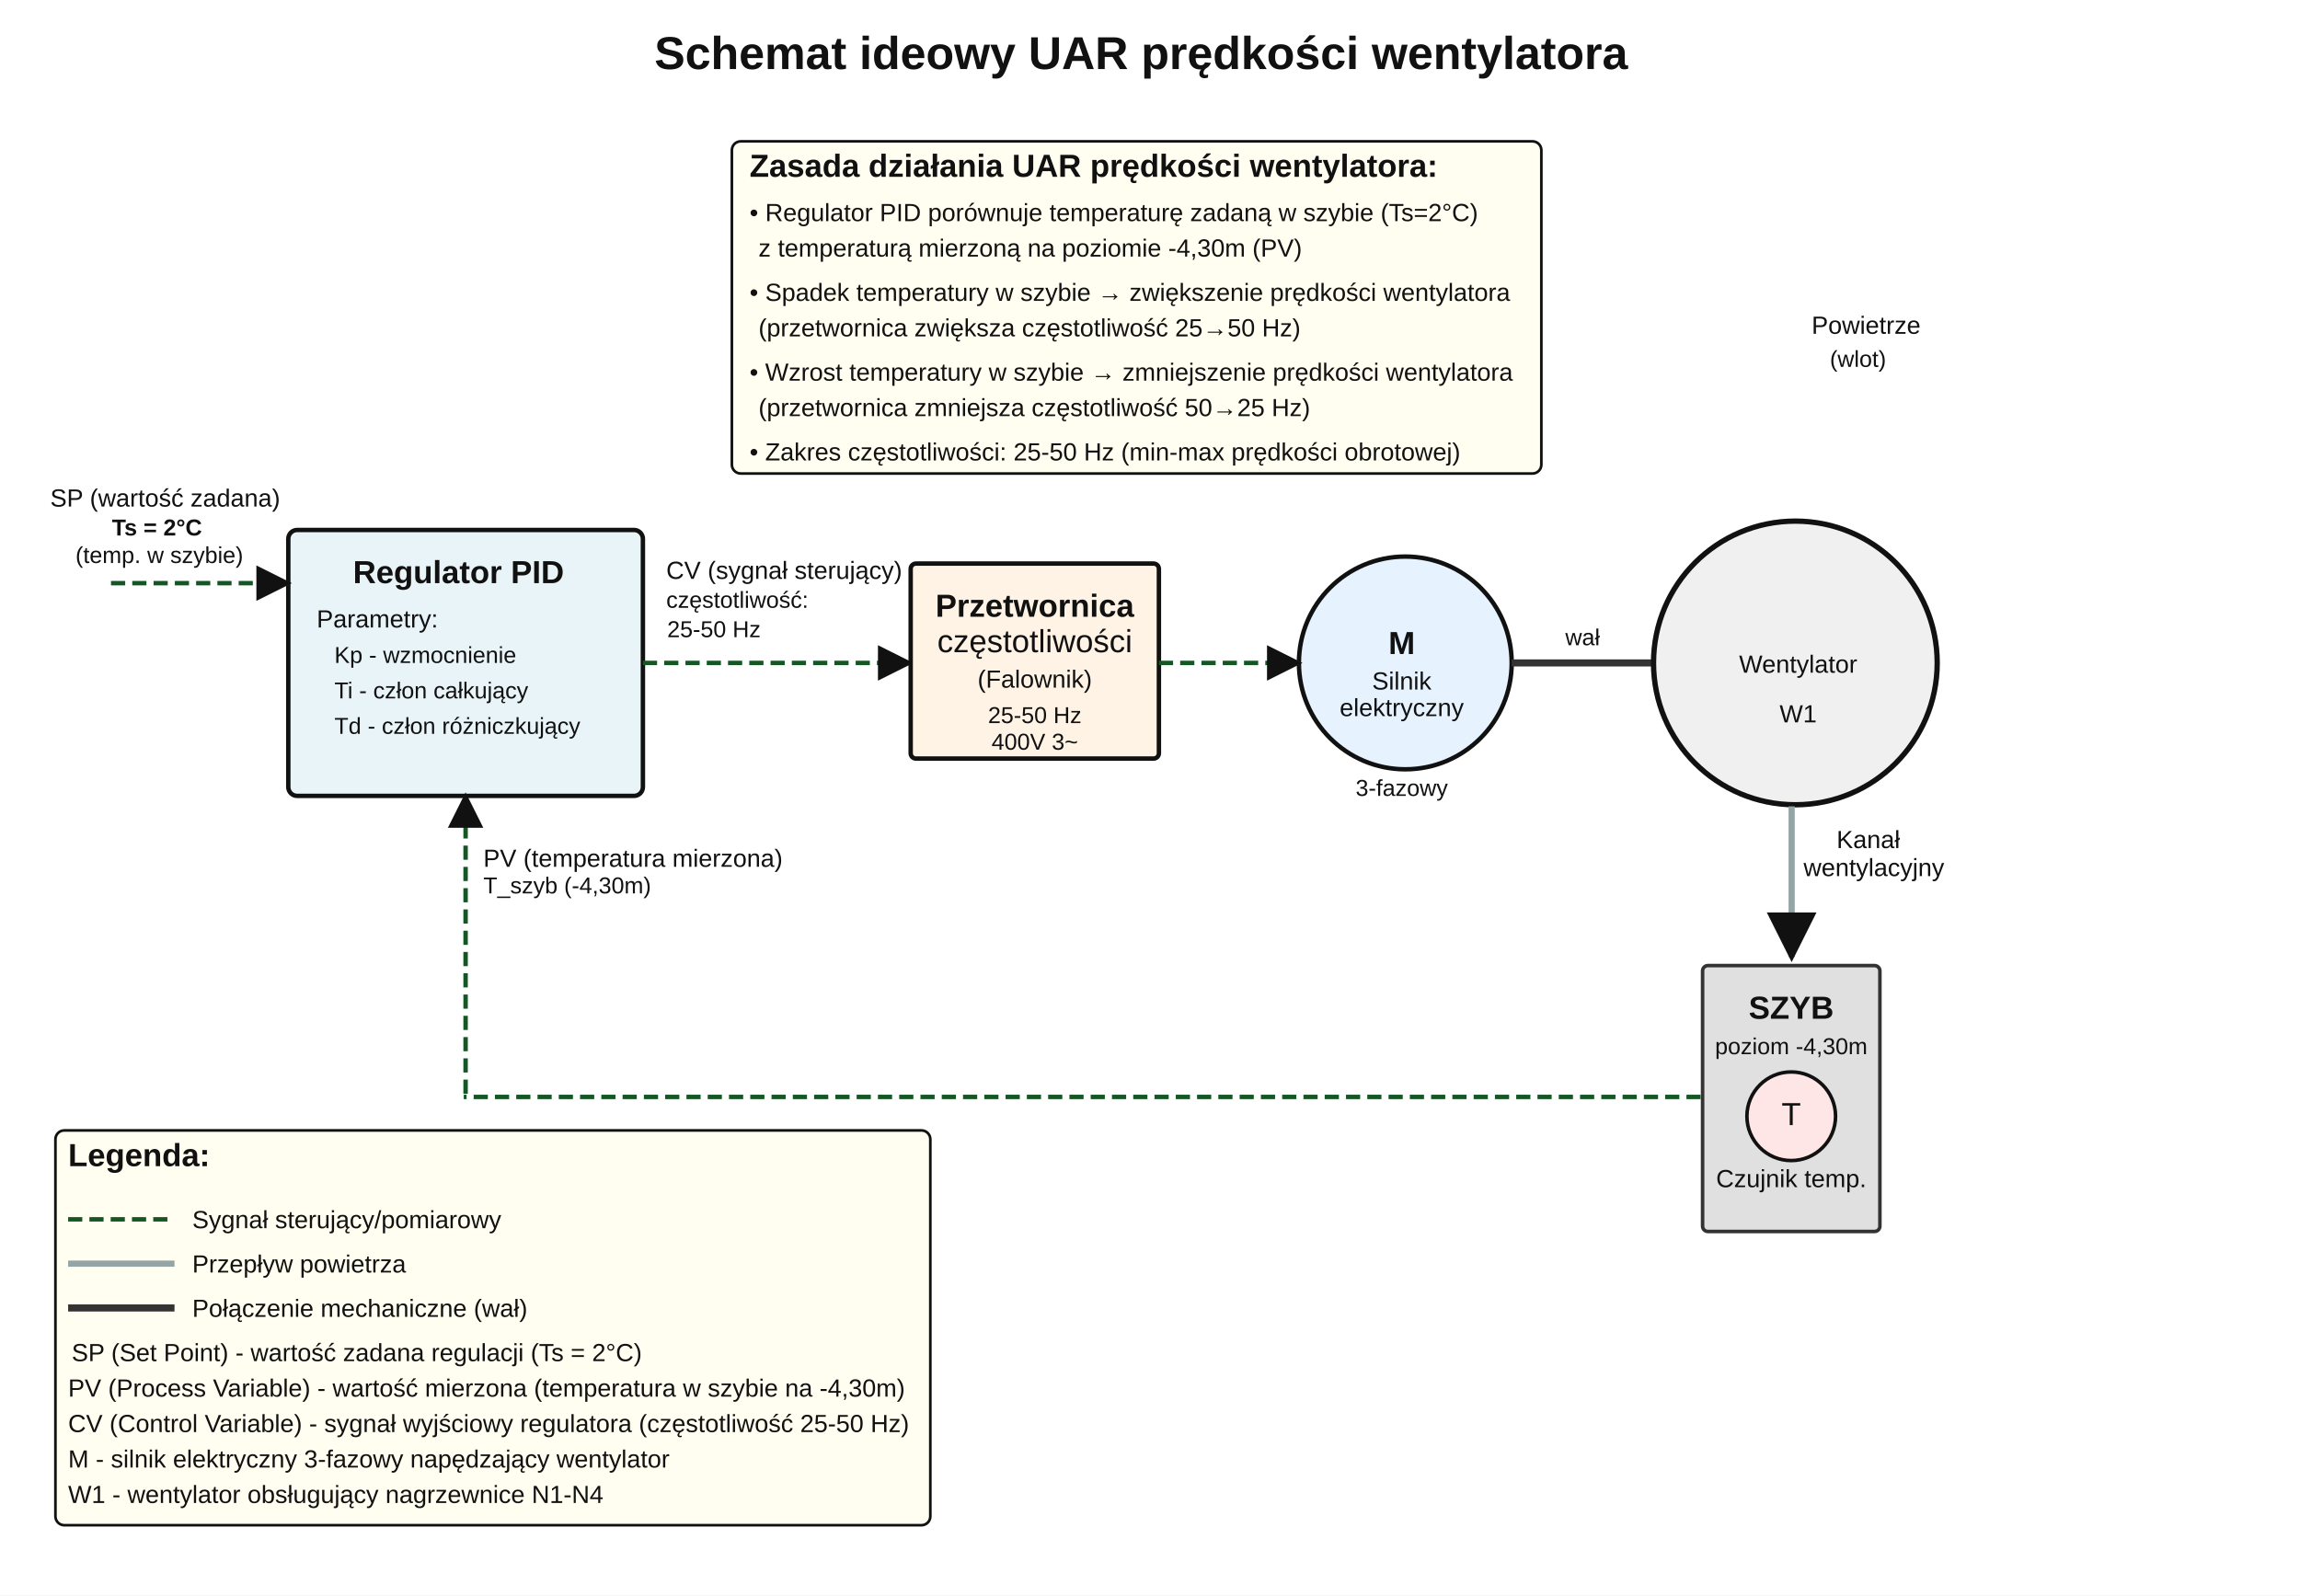
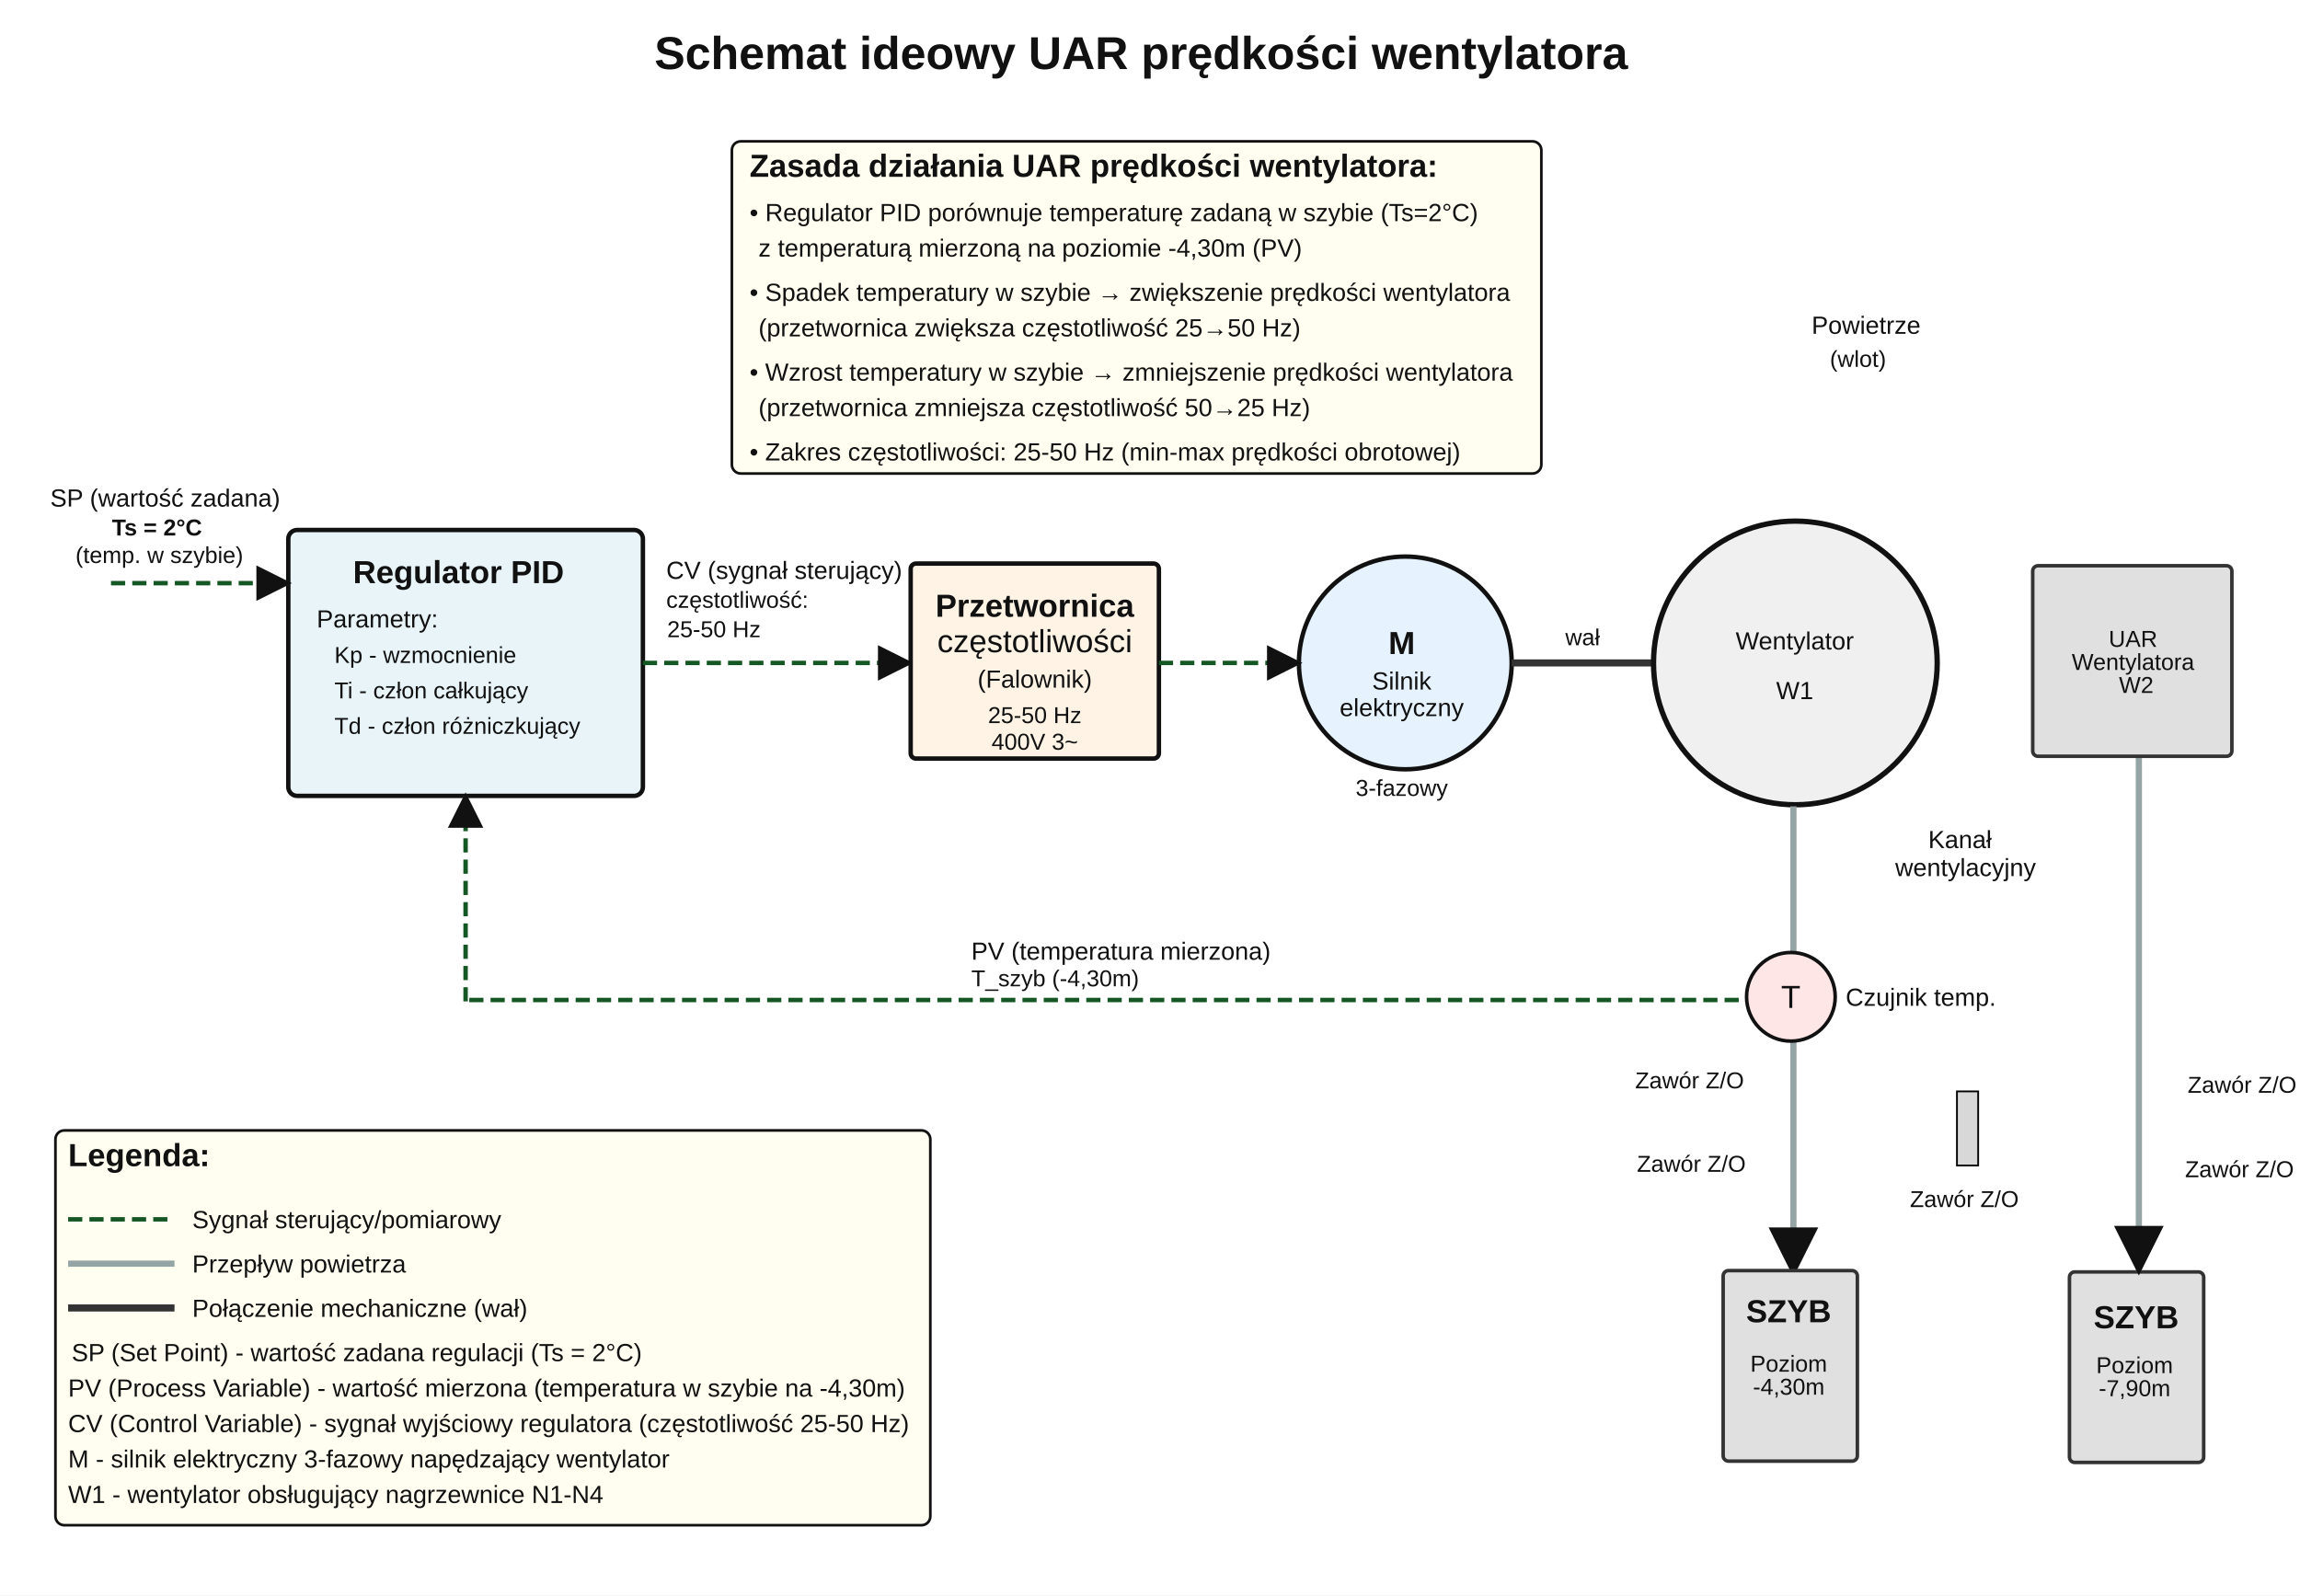
- <svg xmlns="http://www.w3.org/2000/svg" viewBox="56.398 1.054 1297.219 900" width="1297.22px" height="900px">
+ <svg xmlns="http://www.w3.org/2000/svg" viewBox="56.398 1.054 1297.22 900" width="1297.22px" height="900px">
  <defs>
    <marker id="arrow-head" markerHeight="8" markerWidth="8" orient="auto-start-reverse" refX="9" refY="5" viewBox="0 0 10 10">
      <path d="m0,0l10,5l-10,5l0,-10z" fill="#111" id="arrow1" />
    </marker>
    <style>
    .title { font-family: "Arial", sans-serif; font-weight: 600; font-size: 26px; fill: #111; }
    .label { font-family: "Arial", sans-serif; font-size: 18px; fill: #111; }
    .small-label { font-family: "Arial", sans-serif; font-size: 14px; fill: #111; }
    .note { font-family: "Arial", sans-serif; font-size: 16px; fill: #111; }
    .flow-label { font-family: "Arial", sans-serif; font-size: 15px; fill: #111; text-anchor: middle; }
    .component { stroke: #111; stroke-width: 2.2px; fill: #fff; }
    .duct { stroke: #333; stroke-width: 3px; fill: none; }
    .signal-line { stroke: #155724; stroke-width: 2.5px; fill: none; stroke-dasharray: 8 4; }
    .air-line { stroke: #95a5a6; stroke-width: 3.5px; fill: none; }
    .air-line-thick { stroke: #95a5a6; stroke-width: 5px; fill: none; }
    .regulator { stroke: #111; stroke-width: 2.5px; fill: #e8f4f8; }
    .inverter { stroke: #111; stroke-width: 2.5px; fill: #fff3e6; }
    .motor { stroke: #111; stroke-width: 2.5px; fill: #e6f3ff; }
    .fan { stroke: #111; stroke-width: 3px; fill: #f0f0f0; }
    .sensor { stroke: #111; stroke-width: 2px; fill: #ffe6e6; }
    .shaft { stroke: #333; stroke-width: 4px; fill: none; }
    .annotation { font-family: "Arial", sans-serif; font-size: 14px; fill: #111; }
    .param-label { font-family: "Arial", sans-serif; font-size: 13px; fill: #111; }
</style>
  </defs>
-   <g style="" transform="matrix(0.926585, 0, 0, 1, 56.39824, 1.054108)">
-     <rect width="1400" height="900" fill="#fff" />
-   </g>
-   <text class="title" text-anchor="middle" x="700" y="40" style="white-space: pre;" transform="matrix(1, 0, 0, 1, 2.842170943040401e-14, 7.105427357601002e-15)">Schemat ideowy UAR prędkości wentylatora</text>
-   <g transform="matrix(1, 0, 0, 1, 65.00002, 7.105427357601002e-15)">
+   <rect width="1297.22" height="900" fill="#fff" x="56.398" y="1.054" style="stroke-width: 0.963;" />
+   <text class="title" text-anchor="middle" x="700" y="40" style="white-space: pre;" transform="matrix(1, 0, 0, 1, 2.7700064464397656e-14, 0)">Schemat ideowy UAR prędkości wentylatora</text>
+   <g transform="matrix(1, 0, 0, 1, 65.00002, 0)">
    <rect class="regulator" x="154" y="300" width="200" height="150" rx="5" />
    <text class="label" text-anchor="middle" x="250" y="330" font-weight="bold" style="white-space: pre;">Regulator PID</text>
    <text class="small-label" x="170" y="355" style="white-space: pre;">Parametry:</text>
    <text class="param-label" x="180" y="375" style="white-space: pre;">Kp - wzmocnienie</text>
    <text class="param-label" x="180" y="395" style="white-space: pre;">Ti - człon całkujący</text>
    <text class="param-label" x="180" y="415" style="white-space: pre;">Td - człon różniczkujący</text>
  </g>
-   <g transform="matrix(1, 0, 0, 1, 69.00002, 7.105427357601002e-15)">
+   <g transform="matrix(1, 0, 0, 1, 69.00002, 0)">
    <line class="signal-line" marker-end="url(#arrow-head)" x1="50" y1="330" x2="150" y2="330" />
    <g>
      <text class="annotation" x="15.725" y="286.793" style="white-space: pre; font-size: 14px;">SP (wartość zadana)</text>
      <text class="param-label" x="50.512" y="303.104" font-weight="bold" style="white-space: pre; font-size: 13px;">Ts = 2°C</text>
      <text class="param-label" x="29.956" y="318.631" style="white-space: pre; font-size: 13px;">(temp. w szybie)</text>
    </g>
  </g>
-   <line class="signal-line" marker-end="url(#arrow-head)" x1="319" y1="618.037" x2="319" y2="450" style="stroke-width: 2.5;" transform="matrix(1, 0, 0, 1, 2.842170943040401e-14, 7.105427357601002e-15)" />
-   <text class="annotation" x="329" y="490" style="white-space: pre; stroke-width: 1; font-size: 14px;" transform="matrix(1, 0, 0, 1, 2.842170943040401e-14, 7.105427357601002e-15)">PV (temperatura mierzona)</text>
-   <text class="param-label" x="329" y="505" style="white-space: pre; font-size: 13px; stroke-width: 1;" transform="matrix(1, 0, 0, 1, 2.842170943040401e-14, 7.105427357601002e-15)">T_szyb (-4,30m)</text>
-   <line class="signal-line" x1="1015.55" y1="619.81" x2="317.946" y2="619.81" style="stroke-width: 2.5;" transform="matrix(1, 0, 0, 1, 2.842170943040401e-14, 7.105427357601002e-15)" />
-   <g transform="matrix(1, 0, 0, 1, 69.00002, 7.105427357601002e-15)">
+   <line class="signal-line" marker-end="url(#arrow-head)" x1="319" y1="565.918" x2="319" y2="450" style="stroke-width: 2.5;" />
+   <text class="annotation" x="604.207" y="542.408" style="white-space: pre; stroke-width: 1; font-size: 14px;">PV (temperatura mierzona)</text>
+   <text class="param-label" x="604.207" y="557.408" style="white-space: pre; font-size: 13px; stroke-width: 1;">T_szyb (-4,30m)</text>
+   <line class="signal-line" x1="1037.07" y1="565.133" x2="319.962" y2="565.133" style="stroke-width: 2.5;" />
+   <g transform="matrix(1, 0, 0, 1, 69.00002, 0)">
    <line class="signal-line" marker-end="url(#arrow-head)" x1="350" y1="375" x2="500.571" y2="375" style="" />
    <text class="annotation" x="363.162" y="327.577" style="white-space: pre; font-size: 14px;">CV (sygnał sterujący)</text>
    <text class="param-label" x="363.163" y="343.887" style="white-space: pre; font-size: 13px;">częstotliwość:</text>
    <text class="param-label" x="363.69" y="360.469" style="white-space: pre; font-size: 13px;">25-50 Hz</text>
  </g>
  <g transform="matrix(1, 0, 0, 1, 570.025, 318.9459)">
    <rect class="inverter" x="0" y="0" width="140" height="110" rx="3" />
    <text class="label" text-anchor="middle" x="70" y="30" font-weight="bold" style="white-space: pre;">Przetwornica</text>
    <text class="label" text-anchor="middle" x="70" y="50" style="white-space: pre;">częstotliwości</text>
    <text class="small-label" text-anchor="middle" x="70" y="70" style="white-space: pre;">(Falownik)</text>
    <text class="param-label" text-anchor="middle" x="70" y="90" style="white-space: pre;">25-50 Hz</text>
    <text class="param-label" text-anchor="middle" x="70" y="105" style="white-space: pre;">400V 3~</text>
  </g>
-   <g transform="matrix(1, 0, 0, 1, 67.00002, 7.105427357601002e-15)">
+   <g transform="matrix(1, 0, 0, 1, 67.00002, 0)">
    <circle class="motor" cx="782" cy="375" r="60" />
    <text class="label" text-anchor="middle" x="780" y="370" font-size="32" font-weight="bold" style="white-space: pre;">M</text>
    <text class="small-label" text-anchor="middle" x="780" y="390" font-size="12" style="white-space: pre;">Silnik</text>
    <text class="small-label" text-anchor="middle" x="780" y="405" font-size="12" style="white-space: pre;">elektryczny</text>
    <text class="param-label" text-anchor="middle" x="780" y="450" style="white-space: pre;">3-fazowy</text>
    <line class="signal-line" marker-end="url(#arrow-head)" x1="643.025" y1="375" x2="722" y2="375" style="" />
    <line class="shaft" x1="842" y1="375" x2="922" y2="375" />
    <text class="param-label" text-anchor="middle" x="882" y="365" style="white-space: pre; font-size: 13px;">wał</text>
  </g>
-   <g transform="matrix(1, 0, 0, 1, 69.00002, 7.105427357601002e-15)">
-     <g>
-       <circle class="fan" cx="1000" cy="375" r="80" />
-       <text class="small-label" text-anchor="middle" x="1001.58" y="380.512" style="white-space: pre; font-size: 14px;">Wentylator<tspan x="1001.58" dy="1em">​</tspan>
-         <tspan x="1001.58" dy="1em">​</tspan>W1</text>
-     </g>
-     <g>
-       <line class="air-line" marker-end="url(#arrow-head)" x1="929.589" y1="221.462" x2="1070.21" y2="221.463" style="transform-box: fill-box; transform-origin: 50% 50%;" transform="matrix(0, 1, -1, 0, 0.00001, 0.000026)" />
-       <text class="annotation" x="1009.16" y="189.326" fill="#7f8c8d" style="white-space: pre; font-size: 14px;">Powietrze</text>
-       <text class="param-label" x="1019.44" y="208.001" fill="#7f8c8d" style="white-space: pre; font-size: 13px;">(wlot)</text>
-     </g>
-     <g>
-       <text class="annotation" text-anchor="middle" x="1041.13" y="479.444" style="white-space: pre; stroke-width: 1; font-size: 14px;">Kanał</text>
-       <text class="annotation" text-anchor="middle" x="1044.29" y="495.227" style="white-space: pre; stroke-width: 1; font-size: 14px;">wentylacyjny</text>
-       <line class="air-line" marker-end="url(#arrow-head)" x1="997.903" y1="455.908" x2="997.903" y2="540.966" style="" />
-     </g>
-     <g transform="matrix(1, 0, 0, 1, 997.6721, 545.7102)">
-       <rect x="-50" y="0" width="100" height="150" fill="#e0e0e0" stroke="#333" stroke-width="2" rx="3" />
-       <text class="label" text-anchor="middle" x="0" y="30" font-weight="bold" style="white-space: pre;">SZYB</text>
-       <text class="param-label" text-anchor="middle" x="0" y="50" style="white-space: pre;">poziom -4,30m</text>
-       <circle class="sensor" cx="0" cy="85" r="25" />
-       <text class="label" text-anchor="middle" x="0" y="90" font-size="16" style="white-space: pre;">T</text>
-       <text class="small-label" text-anchor="middle" x="0" y="125" style="white-space: pre;">Czujnik temp.</text>
-     </g>
+   <circle class="fan" cx="1069" cy="375" r="80" style="stroke-width: 3;" />
+   <text class="small-label" text-anchor="middle" x="1001.58" y="380.512" style="white-space: pre; font-size: 14px;" transform="matrix(1, 0, 0, 1, 67.08152, -13.10971)">Wentylator<tspan x="1001.58" dy="1em">​</tspan>
+     <tspan x="1001.58" dy="1em">​</tspan>W1</text>
+   <g transform="matrix(1, 0, 0, 1, 69.00002, 0)">
+     <line class="air-line" marker-end="url(#arrow-head)" x1="929.589" y1="221.462" x2="1070.21" y2="221.463" style="transform-box: fill-box; transform-origin: 50% 50%;" transform="matrix(0, 1, -1, 0, 0.00001, 0.000026)" />
+     <text class="annotation" x="1009.16" y="189.326" fill="#7f8c8d" style="white-space: pre; font-size: 14px;">Powietrze</text>
+     <text class="param-label" x="1019.44" y="208.001" fill="#7f8c8d" style="white-space: pre; font-size: 13px;">(wlot)</text>
  </g>
-   <g transform="matrix(1, 0, 0, 1, -52.18155, 6.852187)">
-     <rect x="139.842" y="631.845" width="493.455" height="222.694" fill="#fffef0" stroke="#111" stroke-width="1.5" rx="5" style="stroke-width: 1.5;" />
-     <g transform="matrix(1, 0, 0, 1, 147, 652)">
-       <text class="label" font-weight="bold" x="0" y="0" style="white-space: pre;">Legenda:</text>
-       <line class="signal-line" x1="0" y1="30" x2="60" y2="30" />
-       <text class="annotation" x="70" y="35" style="white-space: pre;">Sygnał sterujący/pomiarowy</text>
-       <line class="air-line" x1="0" y1="55" x2="60" y2="55" />
-       <text class="annotation" x="70" y="60" style="white-space: pre;">Przepływ powietrza</text>
-       <line class="shaft" x1="0" y1="80" x2="60" y2="80" />
-       <text class="annotation" x="70" y="85" style="white-space: pre;">Połączenie mechaniczne (wał)</text>
-     </g>
-     <text class="annotation" x="149" y="762" style="white-space: pre; stroke-width: 1; font-size: 14px;">SP (Set Point) - wartość zadana regulacji (Ts = 2°C)</text>
-     <text class="annotation" x="147" y="782" style="white-space: pre; stroke-width: 1; font-size: 14px;">PV (Process Variable) - wartość mierzona (temperatura w szybie na -4,30m)</text>
-     <text class="annotation" x="147" y="802" style="white-space: pre; stroke-width: 1; font-size: 14px;">CV (Control Variable) - sygnał wyjściowy regulatora (częstotliwość 25-50 Hz)</text>
-     <text class="annotation" x="147" y="822" style="white-space: pre; stroke-width: 1; font-size: 14px;">M - silnik elektryczny 3-fazowy napędzający wentylator</text>
-     <text class="annotation" x="147" y="842" style="white-space: pre; stroke-width: 1; font-size: 14px;">W1 - wentylator obsługujący nagrzewnice N1-N4</text>
-   </g>
+   <text class="annotation" text-anchor="middle" x="1161.83" y="479.441" style="white-space: pre; stroke-width: 1; font-size: 14px;">Kanał</text>
+   <text class="annotation" text-anchor="middle" x="1164.99" y="495.224" style="white-space: pre; stroke-width: 1; font-size: 14px;">wentylacyjny</text>
+   <line class="air-line" marker-end="url(#arrow-head)" x1="1067.9" y1="455.908" x2="1067.9" y2="718.636" style="stroke-width: 3.5;" />
+   <rect x="1028.27" y="717.776" width="75.708" height="107.473" fill="#e0e0e0" stroke="#333" stroke-width="2" rx="3" style="stroke-width: 2;" />
+   <text class="label" text-anchor="middle" x="1065.22" y="746.899" font-weight="bold" style="white-space: pre; stroke-width: 1; font-size: 18px;">SZYB</text>
+   <text class="param-label" text-anchor="middle" x="1067.19" y="759.391" style="white-space: pre; stroke-width: 1; font-size: 13px;" transform="matrix(1, 0, 0, 1, -1.930676, 15.37932)">Poziom<tspan x="1067.19" dy="1em">​</tspan>-4,30m</text>
+   <circle class="sensor" cx="1066.48" cy="563.334" r="25" style="stroke-width: 2;" />
+   <text class="label" text-anchor="middle" x="1066.43" y="569.601" font-size="16" style="white-space: pre; stroke-width: 1; font-size: 18px;">T</text>
+   <text class="small-label" text-anchor="middle" x="1139.77" y="568.409" style="white-space: pre; stroke-width: 1; font-size: 14px;">Czujnik temp.</text>
+   <rect x="87.66" y="638.697" width="493.455" height="222.694" fill="#fffef0" stroke="#111" stroke-width="1.5" rx="5" style="stroke-width: 1.5;" />
+   <text class="label" font-weight="bold" x="94.818" y="658.852" style="white-space: pre; stroke-width: 1; font-size: 18px;">Legenda:</text>
+   <line class="signal-line" x1="94.818" y1="688.852" x2="154.818" y2="688.852" style="stroke-width: 2.5;" />
+   <text class="annotation" x="164.818" y="693.852" style="white-space: pre; stroke-width: 1; font-size: 14px;">Sygnał sterujący/pomiarowy</text>
+   <line class="air-line" x1="94.818" y1="713.852" x2="154.818" y2="713.852" style="stroke-width: 3.5;" />
+   <text class="annotation" x="164.818" y="718.852" style="white-space: pre; stroke-width: 1; font-size: 14px;">Przepływ powietrza</text>
+   <line class="shaft" x1="94.818" y1="738.852" x2="154.818" y2="738.852" style="stroke-width: 4;" />
+   <text class="annotation" x="164.818" y="743.852" style="white-space: pre; stroke-width: 1; font-size: 14px;">Połączenie mechaniczne (wał)</text>
+   <text class="annotation" x="96.818" y="768.852" style="white-space: pre; stroke-width: 1; font-size: 14px;">SP (Set Point) - wartość zadana regulacji (Ts = 2°C)</text>
+   <text class="annotation" x="94.818" y="788.852" style="white-space: pre; stroke-width: 1; font-size: 14px;">PV (Process Variable) - wartość mierzona (temperatura w szybie na -4,30m)</text>
+   <text class="annotation" x="94.818" y="808.852" style="white-space: pre; stroke-width: 1; font-size: 14px;">CV (Control Variable) - sygnał wyjściowy regulatora (częstotliwość 25-50 Hz)</text>
+   <text class="annotation" x="94.818" y="828.852" style="white-space: pre; stroke-width: 1; font-size: 14px;">M - silnik elektryczny 3-fazowy napędzający wentylator</text>
+   <text class="annotation" x="94.818" y="848.852" style="white-space: pre; stroke-width: 1; font-size: 14px;">W1 - wentylator obsługujący nagrzewnice N1-N4</text>
  <g transform="matrix(1, 0, 0, 1, 216.0572, 3.162518)">
    <rect x="253.119" y="77.614" width="456.559" height="187.379" fill="#fffef0" stroke="#111" stroke-width="1.5" rx="5" style="stroke-width: 1.5;" />
    <text class="label" font-weight="bold" x="263.119" y="97.614" style="white-space: pre; stroke-width: 1; font-size: 18px;">Zasada działania UAR prędkości wentylatora:</text>
    <text class="annotation" x="263.119" y="122.614" style="white-space: pre; stroke-width: 1; font-size: 14px;">• Regulator PID porównuje temperaturę zadaną w szybie (Ts=2°C)</text>
    <text class="annotation" x="268.119" y="142.614" style="white-space: pre; stroke-width: 1; font-size: 14px;">z temperaturą mierzoną na poziomie -4,30m (PV)</text>
    <text class="annotation" x="263.119" y="167.614" style="white-space: pre; stroke-width: 1; font-size: 14px;">• Spadek temperatury w szybie → zwiększenie prędkości wentylatora</text>
    <text class="annotation" x="268.119" y="187.614" style="white-space: pre; stroke-width: 1; font-size: 14px;">(przetwornica zwiększa częstotliwość 25→50 Hz)</text>
    <text class="annotation" x="263.119" y="212.614" style="white-space: pre; stroke-width: 1; font-size: 14px;">• Wzrost temperatury w szybie → zmniejszenie prędkości wentylatora</text>
    <text class="annotation" x="268.119" y="232.614" style="white-space: pre; stroke-width: 1; font-size: 14px;">(przetwornica zmniejsza częstotliwość 50→25 Hz)</text>
    <text class="annotation" x="263.119" y="257.614" style="white-space: pre; stroke-width: 1; font-size: 14px;">• Zakres częstotliwości: 25-50 Hz (min-max prędkości obrotowej)</text>
  </g>
+   <rect x="1223.59" y="718.517" width="75.708" height="107.473" fill="#e0e0e0" stroke="#333" stroke-width="2" rx="3" style="stroke-width: 2;" />
+   <text class="label" text-anchor="middle" x="1261.24" y="750.298" font-weight="bold" style="white-space: pre; stroke-width: 1; font-size: 18px;">SZYB</text>
+   <text class="param-label" text-anchor="middle" x="1067.19" y="759.391" style="white-space: pre; stroke-width: 1; font-size: 13px;" transform="matrix(1, 0, 0, 1, 193.1398, 16.22108)">Poziom<tspan x="1067.19" dy="1em">​</tspan>-7,90m</text>
+   <line class="air-line" marker-end="url(#arrow-head)" x1="1262.73" y1="428.554" x2="1262.73" y2="717.746" style="stroke-width: 3.5;" />
+   <line class="air-line" x1="1066.63" y1="634.526" x2="1262.24" y2="634.526" style="stroke-width: 3.5; transform-origin: 1164.44px 634.526px;" transform="matrix(-0.9999903, 1.5e-7, -0.00000744, -1.000001, 0.006856, -0.00076178)" />
+   <rect x="1160.14" y="616.687" width="11.959" height="41.793" style="fill: rgb(216, 216, 216); stroke: rgb(0, 0, 0);" />
+   <rect x="1030.05" y="627.981" width="11.959" height="41.793" style="fill: rgb(216, 216, 216); stroke: rgb(0, 0, 0); stroke-width: 1; transform-origin: 1036.03px 648.878px;" transform="matrix(0, 1, -1, 0, 31.98096, 7.847473)" />
+   <rect x="1030.05" y="627.981" width="11.959" height="41.793" style="fill: rgb(216, 216, 216); stroke: rgb(0, 0, 0); stroke-width: 1; transform-origin: 1036.03px 648.878px;" transform="matrix(0, 1, -1, 0, 31.74316, -36.76468)" />
+   <rect x="1030.05" y="627.981" width="11.959" height="41.793" style="fill: rgb(216, 216, 216); stroke: rgb(0, 0, 0); stroke-width: 1; transform-origin: 1036.03px 648.878px;" transform="matrix(0, 1, -1, 0, 227.4266, 9.681122)" />
+   <rect x="1030.05" y="627.981" width="11.959" height="41.793" style="fill: rgb(216, 216, 216); stroke: rgb(0, 0, 0); stroke-width: 1; transform-origin: 1036.03px 648.878px;" transform="matrix(0, 1, -1, 0, 226.6105, -35.95471)" />
+   <text class="param-label" x="978.655" y="614.969" style="white-space: pre; font-size: 13px; stroke-width: 1;">Zawór Z/O</text>
+   <text class="param-label" x="979.658" y="662.033" style="white-space: pre; font-size: 13px; stroke-width: 1;">Zawór Z/O</text>
+   <text class="param-label" x="1133.62" y="681.93" style="white-space: pre; font-size: 13px; stroke-width: 1;">Zawór Z/O</text>
+   <text class="param-label" x="1290.28" y="617.457" style="white-space: pre; font-size: 13px; stroke-width: 1;">Zawór Z/O</text>
+   <text class="param-label" x="1288.79" y="665.079" style="white-space: pre; font-size: 13px; stroke-width: 1;">Zawór Z/O</text>
+   <rect x="1202.86" y="320.181" width="112.339" height="107.473" fill="#e0e0e0" stroke="#333" stroke-width="2" rx="3" style="stroke-width: 2;" />
+   <text class="param-label" text-anchor="middle" x="1067.19" y="759.391" style="white-space: pre; stroke-width: 1; font-size: 13px;" transform="matrix(1, 0, 0, 1, 194.0745, -393.4619)">UAR <tspan x="1067.19" dy="1em">​</tspan>Wentylatora <tspan x="1067.19" dy="1em">​</tspan>W2</text>
</svg>
